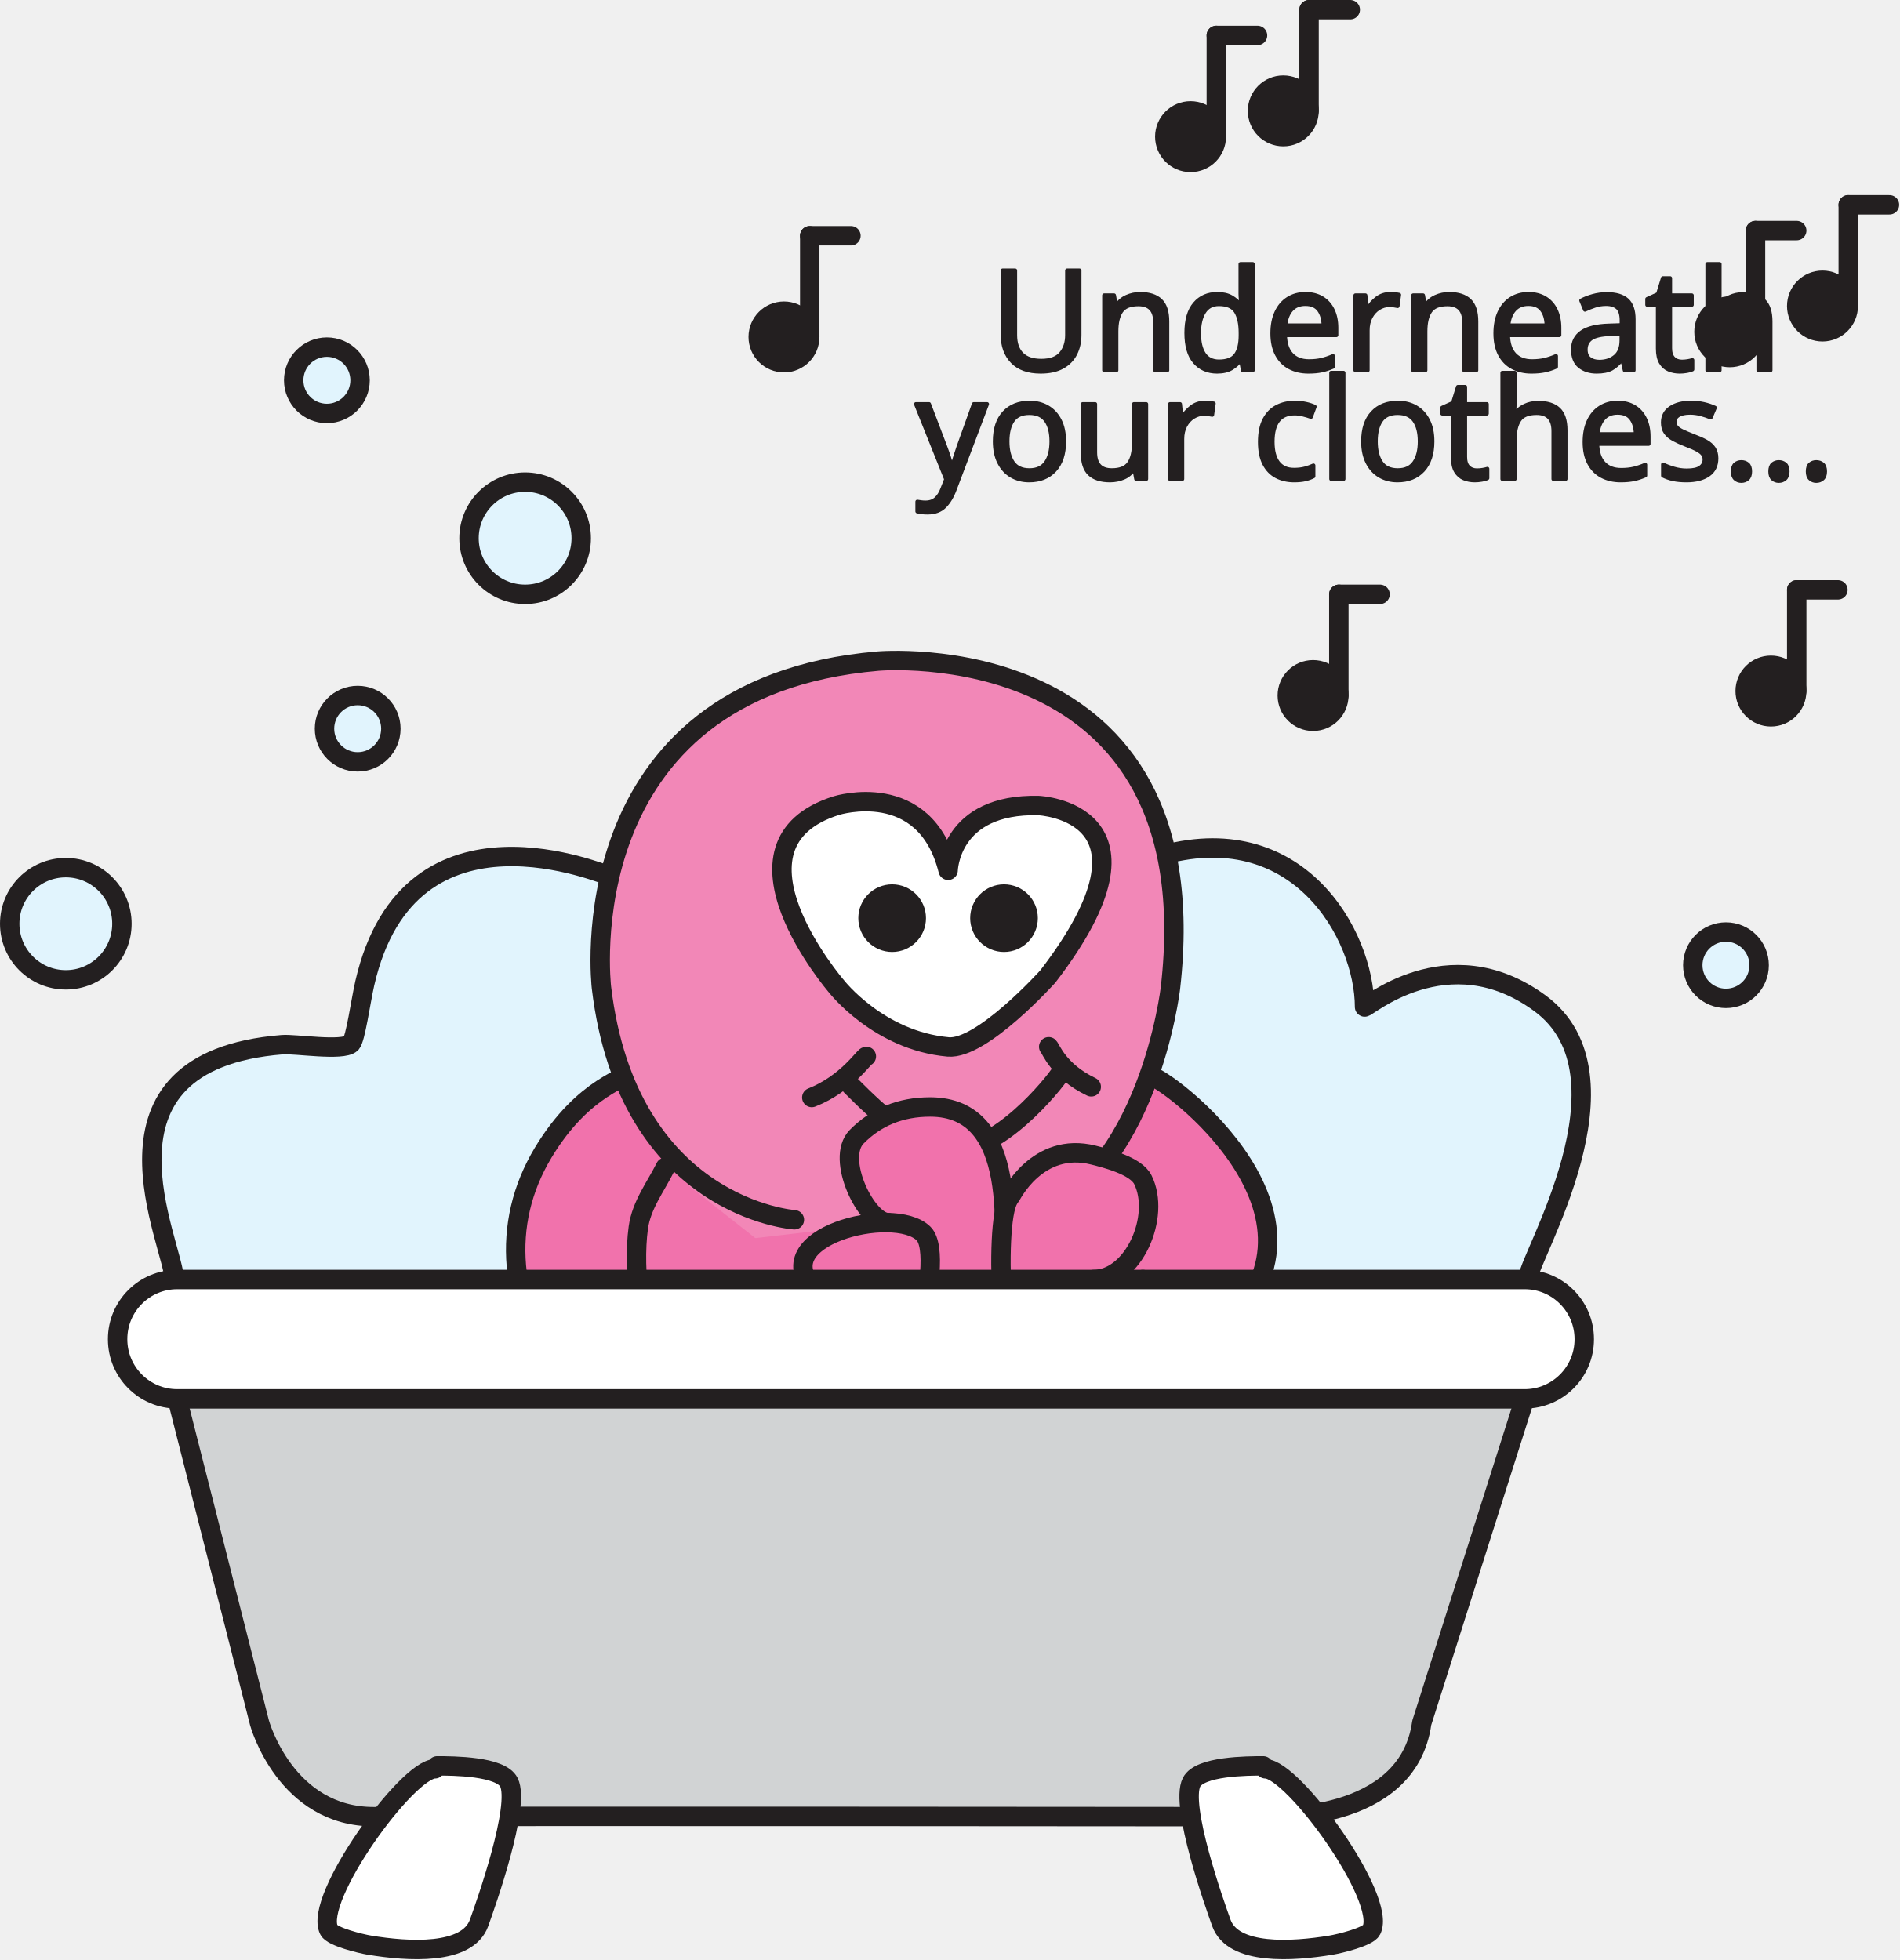
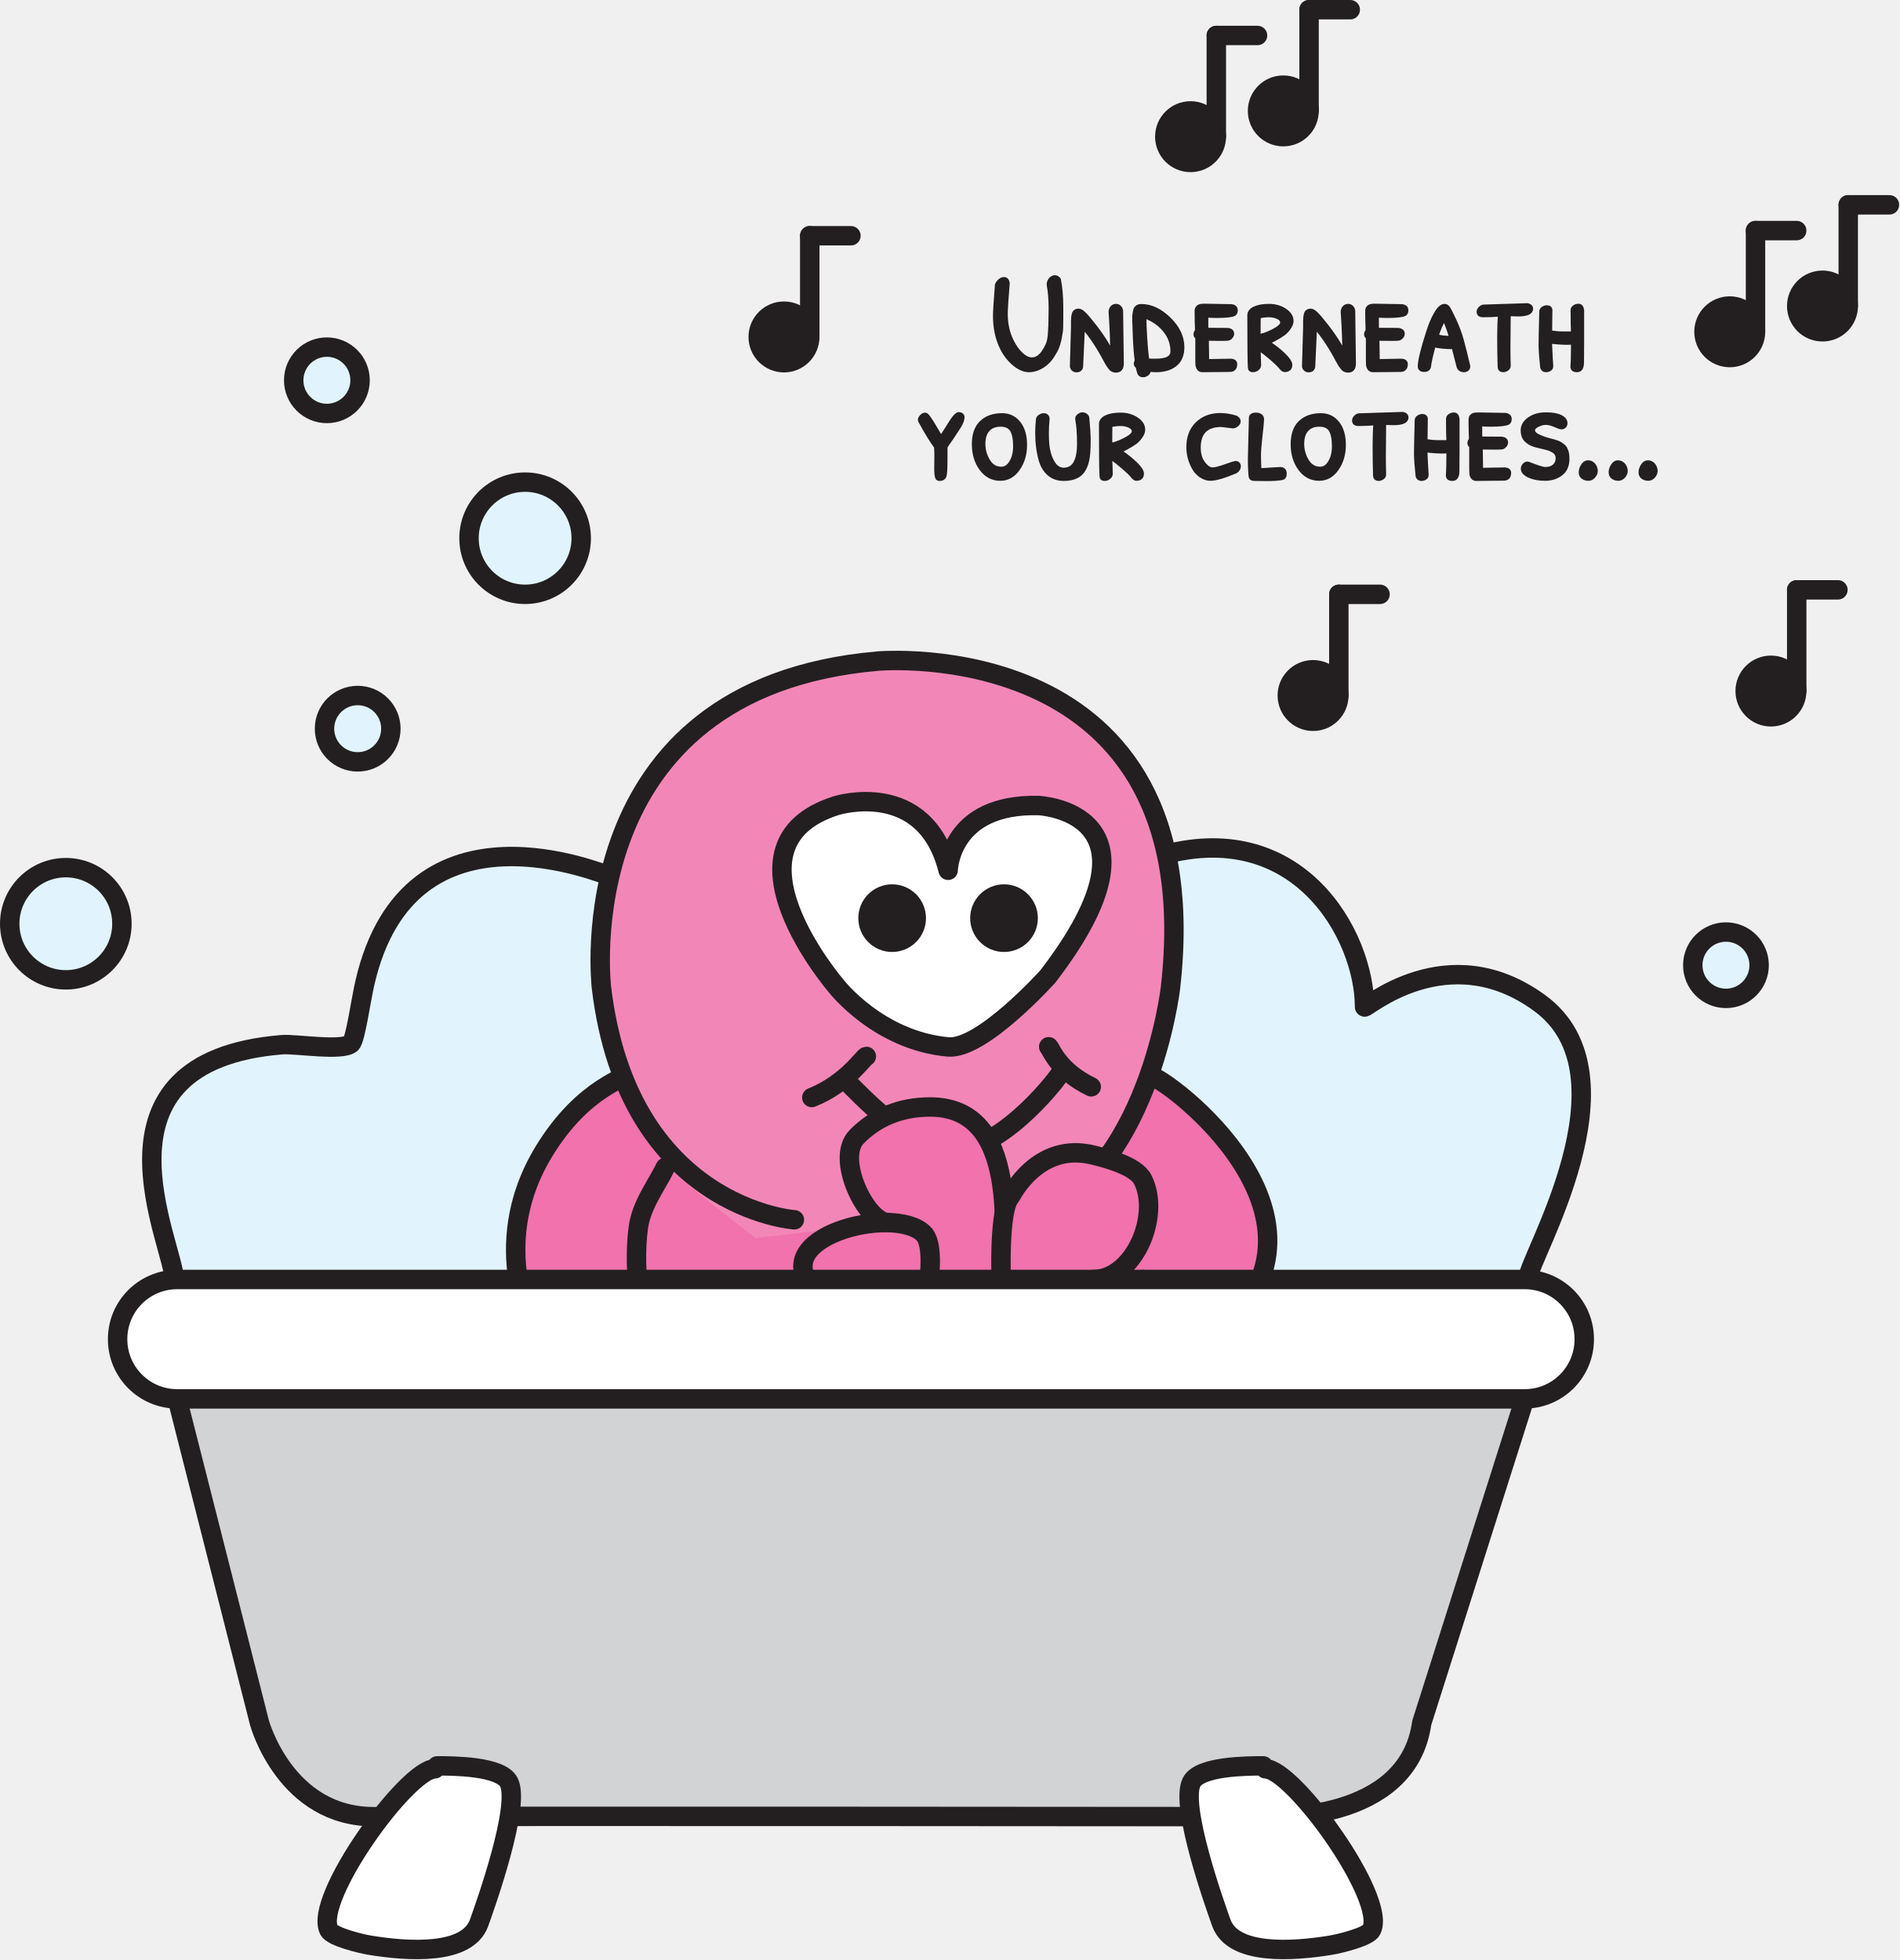
<svg xmlns="http://www.w3.org/2000/svg" width="100%" height="100%" viewBox="0 0 2038 2103" version="1.1" xml:space="preserve" style="fill-rule:evenodd;clip-rule:evenodd;stroke-linecap:round;stroke-linejoin:round;stroke-miterlimit:1.5;">
  <g transform="matrix(1,0,0,1,-835.332,-155.608)">
    <g transform="matrix(1,0,0,1,-5.75686,244.403)">
      <path d="M1028.25,1285.47C1028.25,1246.81 925.039,1049.55 1143.98,1032.1C1157.62,1031.01 1208.47,1039.26 1217.69,1030.88C1222.42,1026.58 1228.09,985.058 1232.44,966.084C1280.47,756.33 1494.06,852.637 1493.2,850.234L1648.89,1285.47" style="fill:rgb(225,244,253);stroke:rgb(35,31,32);stroke-width:20.83px;" />
    </g>
    <path d="M1573.37,1316.08L1479.2,1408.04L1598.95,1512.01L1884.91,1512.01L1833.28,1408.04L1573.37,1316.08Z" style="fill:rgb(242,135,183);" />
    <g transform="matrix(1,0,0,1,-5.75686,244.403)">
      <path d="M2002.95,1284.04L2082.45,830.308C2233.54,785.326 2304.92,914.773 2304.92,991.604C2304.92,995.111 2393.55,914.804 2492.89,987.538C2599.74,1065.77 2480.56,1261.88 2480.56,1281.87" style="fill:rgb(225,244,253);stroke:rgb(35,31,32);stroke-width:20.83px;" />
    </g>
    <g transform="matrix(1,0,0,1,182.836,224.231)">
      <path d="M1952.38,1368.26C2113.33,1243.33 1901.35,1085.24 1885.18,1085.24L1836.4,1178.39L1824.73,1297.18" style="fill:rgb(241,114,172);stroke:rgb(35,31,32);stroke-width:20.83px;" />
    </g>
    <g transform="matrix(1,0,0,1,182.836,224.231)">
      <path d="M1364.59,1449.74C1340.27,1449.74 1286.03,1455.15 1256.02,1414.08C1197.67,1334.21 1189.11,1244.64 1235.27,1168C1279.17,1095.12 1327.56,1088.61 1327.56,1081.08L1393.35,1183.81" style="fill:rgb(241,114,172);stroke:rgb(35,31,32);stroke-width:20.83px;" />
    </g>
    <g transform="matrix(1,0,0,1,182.836,224.231)">
      <path d="M1504.67,1240.16C1504.67,1240.16 1326.05,1228.1 1297.7,990.992C1297.7,990.992 1259.27,669.47 1594.35,640.705C1594.35,640.705 1951.78,608.807 1908.15,990.992C1908.15,990.992 1884.81,1195.5 1753.94,1240.16" style="fill:rgb(242,135,183);stroke:rgb(35,31,32);stroke-width:20.83px;" />
    </g>
    <g transform="matrix(1,0,0,1,182.836,224.231)">
      <path d="M1565.34,1096.28C1594.67,1125.61 1636.96,1167.25 1682.45,1164.23C1731.55,1160.97 1791.31,1084.15 1791.31,1080.46" style="fill:none;stroke:rgb(35,31,32);stroke-width:20.83px;" />
    </g>
    <g transform="matrix(1,0,0,1,182.836,212.231)">
      <path d="M1523.35,1120.96C1560.7,1106.22 1579.44,1076.84 1581.87,1076.84" style="fill:none;stroke:rgb(35,31,32);stroke-width:20.83px;" />
    </g>
    <g transform="matrix(1,0,0,1,188.255,213.566)">
      <path d="M1772.08,1065.16C1774.53,1067.46 1782.44,1091.3 1817.71,1108.17" style="fill:none;stroke:rgb(35,31,32);stroke-width:20.83px;" />
    </g>
    <g transform="matrix(1,0,0,1,182.836,224.231)">
      <path d="M1605.09,1243.19C1582.16,1243.19 1548.19,1174.72 1571.5,1151.05C1592.11,1130.13 1618.3,1119.13 1650.3,1119.13C1746.42,1119.13 1730.5,1254.97 1727.16,1319.48C1721.12,1436.17 1625.78,1433.68 1605.09,1440.74C1544.93,1461.26 1444.14,1381.17 1430.1,1325.4C1423.89,1300.71 1422.97,1291.47 1422.97,1264.46" style="fill:rgb(241,114,172);stroke:rgb(35,31,32);stroke-width:20.83px;" />
    </g>
    <g transform="matrix(1,0,0,1,185.257,182.849)">
      <path d="M1561.5,1380.89C1539.94,1380.89 1535.57,1368.48 1524.82,1357.73C1467.78,1300.68 1609.1,1264.6 1640.9,1296.41C1666.75,1322.25 1616.06,1498.7 1587.94,1512.55C1555.83,1528.36 1526.68,1544.96 1489.44,1551.96C1366.46,1575.1 1322.61,1380.21 1334.81,1290.08C1338.12,1265.66 1353.5,1246.11 1363.89,1225.19" style="fill:rgb(241,114,172);stroke:rgb(35,31,32);stroke-width:20.83px;" />
    </g>
    <g transform="matrix(1,0,0,1,182.836,224.231)">
      <path d="M1825.53,1304.21C1868.65,1304.21 1898.07,1236.32 1878.47,1197.12C1871.02,1182.22 1839.46,1174.28 1825.53,1170.77C1765.03,1155.52 1736.45,1215.6 1736.28,1215.76C1717.23,1233.94 1727.56,1416.3 1748.76,1437.02C1769.33,1457.13 1815.48,1468.3 1842.61,1473.43C1873.2,1479.22 1898.67,1464.63 1919.56,1448.82C2008.71,1381.35 1923.76,1372.96 1878.47,1304.21" style="fill:rgb(241,114,172);stroke:rgb(35,31,32);stroke-width:20.83px;" />
    </g>
    <g transform="matrix(1,0,0,1,553.467,230.607)">
      <path d="M471.971,1425.94L560.25,1773.56C560.25,1773.56 588.099,1874.98 683.696,1874.2C779.292,1873.41 1643.53,1874.2 1643.53,1874.2C1643.53,1874.2 1791.96,1882.18 1807.05,1773.56L1917.46,1425.94" style="fill:rgb(209,211,212);stroke:rgb(35,31,32);stroke-width:20.83px;" />
    </g>
    <g transform="matrix(1,0,0,1,583.653,294.657)">
      <path d="M1951.2,1297.72C1951.2,1262.43 1922.55,1233.79 1887.27,1233.79L441.785,1233.79C406.501,1233.79 377.855,1262.43 377.855,1297.72L377.855,1297.96C377.855,1333.24 406.501,1361.89 441.785,1361.89L1887.27,1361.89C1922.55,1361.89 1951.2,1333.24 1951.2,1297.96L1951.2,1297.72Z" style="fill:white;stroke:rgb(35,31,32);stroke-width:20.83px;" />
    </g>
    <g transform="matrix(1,0,0,1,-204.111,228.409)">
      <g>
-         <text x="2101.49px" y="324.483px" style="font-family:'PatrickHandSC-Regular', 'Patrick Hand SC';font-size:150px;fill:rgb(35,31,32);stroke:rgb(35,31,32);stroke-width:4.17px;stroke-linecap:butt;stroke-miterlimit:1.414;">Underneath</text>
-         <text x="2021.84px" y="441.15px" style="font-family:'PatrickHandSC-Regular', 'Patrick Hand SC';font-size:150px;fill:rgb(35,31,32);stroke:rgb(35,31,32);stroke-width:4.17px;stroke-linecap:butt;stroke-miterlimit:1.414;">your clothes...</text>
+         <path d="M2166.44,226.983C2167.84,225.383 2169.39,224.583 2171.09,224.583C2172.79,224.583 2174.24,225.433 2175.44,227.133C2177.14,235.833 2177.99,245.583 2177.99,256.383L2177.99,267.783C2177.99,276.383 2177.84,281.458 2177.54,283.008C2177.24,284.558 2176.94,286.283 2176.64,288.183C2176.34,290.083 2176.06,291.533 2175.81,292.533C2175.56,293.533 2175.19,294.883 2174.69,296.583C2173.59,300.283 2172.04,303.583 2170.04,306.483C2167.04,312.083 2163.09,316.483 2158.19,319.683C2153.29,322.883 2148.31,324.483 2143.26,324.483C2138.21,324.483 2133.01,322.283 2127.66,317.883C2122.31,313.483 2117.94,307.983 2114.54,301.383C2109.34,291.183 2106.74,279.433 2106.74,266.133C2106.74,261.433 2107.44,250.283 2108.84,232.683C2109.54,231.083 2110.61,229.658 2112.06,228.408C2113.51,227.158 2114.99,226.533 2116.49,226.533C2118.69,226.533 2120.04,228.033 2120.54,231.033C2119.14,248.333 2118.44,259.283 2118.44,263.883C2118.44,274.883 2120.59,284.633 2124.89,293.133C2127.59,298.733 2130.91,303.408 2134.86,307.158C2138.81,310.908 2142.69,312.783 2146.49,312.783C2152.79,312.783 2158.19,307.883 2162.69,298.083C2164.59,294.683 2165.64,289.233 2165.84,281.733C2165.84,279.733 2165.94,278.333 2166.14,277.533L2166.44,257.733C2166.44,248.533 2165.74,240.133 2164.34,232.533C2164.34,230.433 2165.04,228.583 2166.44,226.983Z" style="fill:rgb(35,31,32);fill-rule:nonzero;stroke:rgb(35,31,32);stroke-width:4.17px;stroke-linecap:butt;stroke-miterlimit:1.414;" />
+         <path d="M2201.24,277.683L2199.59,314.133C2199.49,317.333 2199.39,319.483 2199.29,320.583C2198.89,323.283 2197.14,324.633 2194.04,324.633C2192.84,324.633 2191.76,324.208 2190.81,323.358C2189.86,322.508 2189.34,321.433 2189.24,320.133C2190.04,294.133 2190.44,280.108 2190.44,278.058C2190.44,276.008 2190.44,273.733 2190.44,271.233C2190.44,268.733 2190.69,266.483 2191.19,264.483C2191.89,261.783 2193.69,260.433 2196.59,260.433C2197.99,260.433 2199.74,261.383 2201.84,263.283C2203.94,265.183 2206.99,268.683 2210.99,273.783C2220.49,285.483 2227.69,296.533 2232.59,306.933C2232.39,292.733 2232.04,281.908 2231.54,274.458C2231.04,267.008 2230.79,262.933 2230.79,262.233C2230.79,261.533 2230.79,261.133 2230.79,261.033C2231.49,257.233 2233.54,255.333 2236.94,255.333C2238.24,255.333 2239.44,255.908 2240.54,257.058C2241.64,258.208 2242.19,259.633 2242.19,261.333L2242.94,317.133C2242.94,322.333 2240.84,324.933 2236.64,324.933C2234.14,324.933 2232.19,324.058 2230.79,322.308C2229.39,320.558 2228.39,319.183 2227.79,318.183C2227.19,317.183 2226.29,315.583 2225.09,313.383C2217.39,298.883 2209.44,286.983 2201.24,277.683Z" style="fill:rgb(35,31,32);fill-rule:nonzero;stroke:rgb(35,31,32);stroke-width:4.17px;stroke-linecap:butt;stroke-miterlimit:1.414;" />
+         <path d="M2259.74,320.583C2258.44,319.583 2257.79,318.558 2257.79,317.508C2257.79,316.458 2258.14,315.483 2258.84,314.583C2257.84,306.883 2257.14,297.983 2256.74,287.883C2256.34,277.783 2256.14,272.058 2256.14,270.708C2256.14,269.358 2256.16,267.908 2256.21,266.358C2256.26,264.808 2256.49,263.083 2256.89,261.183C2257.59,257.383 2259.89,255.483 2263.79,255.483C2274.09,255.483 2284.01,260.133 2293.56,269.433C2303.11,278.733 2307.89,288.833 2307.89,299.733C2307.89,307.933 2305.34,314.108 2300.24,318.258C2295.14,322.408 2288.19,324.483 2279.39,324.483C2277.69,324.483 2275.29,324.283 2272.19,323.883C2272.19,325.483 2271.54,326.883 2270.24,328.083C2268.94,329.283 2267.44,329.883 2265.74,329.883C2263.14,329.883 2261.59,328.583 2261.09,325.983L2259.74,320.583ZM2267.39,266.583C2267.29,267.683 2267.24,269.583 2267.24,272.283C2267.24,274.983 2267.51,280.958 2268.06,290.208C2268.61,299.458 2269.34,307.333 2270.24,313.833C2271.04,314.033 2274.14,314.133 2279.54,314.133C2291.24,314.133 2297.09,310.833 2297.09,304.233C2297.09,295.833 2294.41,288.333 2289.06,281.733C2283.71,275.133 2276.49,270.083 2267.39,266.583Z" style="fill:rgb(35,31,32);fill-rule:nonzero;stroke:rgb(35,31,32);stroke-width:4.17px;stroke-linecap:butt;stroke-miterlimit:1.414;" />
+         <path d="M2334.14,290.733L2334.44,310.383C2334.44,312.983 2334.39,314.383 2334.29,314.583L2360.24,314.133C2363.14,314.433 2364.59,315.683 2364.59,317.883C2364.59,322.083 2362.64,324.183 2358.74,324.183L2329.34,324.483C2327.54,324.483 2326.21,323.858 2325.36,322.608C2324.51,321.358 2324.04,320.033 2323.94,318.633C2323.84,317.233 2323.79,315.683 2323.79,313.983L2323.79,289.083C2322.49,288.383 2321.84,287.333 2321.84,285.933C2321.84,284.533 2322.39,283.283 2323.49,282.183C2323.19,274.383 2323.04,267.283 2323.04,260.883C2323.04,257.183 2325.29,255.283 2329.79,255.183C2330.99,255.183 2332.39,255.183 2333.99,255.183L2360.24,255.633L2360.39,255.633C2363.59,256.033 2365.19,257.533 2365.19,260.133C2365.19,262.133 2364.59,263.483 2363.39,264.183C2360.79,265.583 2354.54,266.283 2344.64,266.283C2340.94,266.283 2337.24,266.133 2333.54,265.833C2333.54,274.833 2333.59,279.883 2333.69,280.983C2337.59,281.083 2345.24,281.133 2356.64,281.133C2359.74,281.533 2361.29,282.933 2361.29,285.333C2361.29,286.533 2360.79,287.683 2359.79,288.783C2358.79,289.883 2357.71,290.508 2356.56,290.658C2355.41,290.808 2352.96,290.883 2349.21,290.883C2345.46,290.883 2340.44,290.833 2334.14,290.733Z" style="fill:rgb(35,31,32);fill-rule:nonzero;stroke:rgb(35,31,32);stroke-width:4.17px;stroke-linecap:butt;stroke-miterlimit:1.414;" />
+         <path d="M2390.24,318.933C2390.24,320.433 2389.54,321.733 2388.14,322.833C2386.74,323.933 2385.19,324.483 2383.49,324.483C2381.29,324.483 2380.19,323.483 2380.19,321.483C2379.79,316.783 2379.59,298.133 2379.59,265.533C2379.59,262.333 2381.51,259.833 2385.36,258.033C2389.21,256.233 2394.36,255.333 2400.81,255.333C2407.26,255.333 2412.91,256.933 2417.76,260.133C2422.61,263.333 2425.04,267.183 2425.04,271.683C2425.04,273.883 2424.09,276.333 2422.19,279.033C2420.29,281.733 2418.26,283.858 2416.11,285.408C2413.96,286.958 2410.89,288.833 2406.89,291.033C2402.89,293.233 2400.44,294.433 2399.54,294.633C2405.84,298.633 2411.44,302.983 2416.34,307.683C2421.24,312.383 2423.69,316.083 2423.69,318.783C2423.69,321.483 2422.49,323.233 2420.09,324.033C2419.39,324.233 2418.49,324.333 2417.39,324.333C2416.29,324.333 2414.89,323.258 2413.19,321.108C2411.49,318.958 2408.29,315.858 2403.59,311.808C2398.89,307.758 2394.24,304.133 2389.64,300.933C2389.84,308.933 2390.04,314.883 2390.24,318.783L2390.24,318.933ZM2389.64,287.583C2392.94,287.583 2397.89,285.958 2404.49,282.708C2411.09,279.458 2414.54,276.433 2414.84,273.633C2414.84,270.933 2413.34,268.908 2410.34,267.558C2407.34,266.208 2404.19,265.533 2400.89,265.533C2397.09,265.533 2393.39,265.983 2389.79,266.883C2389.69,271.683 2389.64,278.583 2389.64,287.583Z" style="fill:rgb(35,31,32);fill-rule:nonzero;stroke:rgb(35,31,32);stroke-width:4.17px;stroke-linecap:butt;stroke-miterlimit:1.414;" />
+         <path d="M2450.24,277.683L2448.59,314.133C2448.49,317.333 2448.39,319.483 2448.29,320.583C2447.89,323.283 2446.14,324.633 2443.04,324.633C2441.84,324.633 2440.76,324.208 2439.81,323.358C2438.86,322.508 2438.34,321.433 2438.24,320.133C2439.04,294.133 2439.44,280.108 2439.44,278.058C2439.44,276.008 2439.44,273.733 2439.44,271.233C2439.44,268.733 2439.69,266.483 2440.19,264.483C2440.89,261.783 2442.69,260.433 2445.59,260.433C2446.99,260.433 2448.74,261.383 2450.84,263.283C2452.94,265.183 2455.99,268.683 2459.99,273.783C2469.49,285.483 2476.69,296.533 2481.59,306.933C2481.39,292.733 2481.04,281.908 2480.54,274.458C2480.04,267.008 2479.79,262.933 2479.79,262.233C2479.79,261.533 2479.79,261.133 2479.79,261.033C2480.49,257.233 2482.54,255.333 2485.94,255.333C2487.24,255.333 2488.44,255.908 2489.54,257.058C2490.64,258.208 2491.19,259.633 2491.19,261.333L2491.94,317.133C2491.94,322.333 2489.84,324.933 2485.64,324.933C2483.14,324.933 2481.19,324.058 2479.79,322.308C2478.39,320.558 2477.39,319.183 2476.79,318.183C2476.19,317.183 2475.29,315.583 2474.09,313.383C2466.39,298.883 2458.44,286.983 2450.24,277.683Z" style="fill:rgb(35,31,32);fill-rule:nonzero;stroke:rgb(35,31,32);stroke-width:4.17px;stroke-linecap:butt;stroke-miterlimit:1.414;" />
+         <path d="M2517.14,290.733L2517.44,310.383C2517.44,312.983 2517.39,314.383 2517.29,314.583L2543.24,314.133C2546.14,314.433 2547.59,315.683 2547.59,317.883C2547.59,322.083 2545.64,324.183 2541.74,324.183L2512.34,324.483C2510.54,324.483 2509.21,323.858 2508.36,322.608C2507.51,321.358 2507.04,320.033 2506.94,318.633C2506.84,317.233 2506.79,315.683 2506.79,313.983L2506.79,289.083C2505.49,288.383 2504.84,287.333 2504.84,285.933C2504.84,284.533 2505.39,283.283 2506.49,282.183C2506.19,274.383 2506.04,267.283 2506.04,260.883C2506.04,257.183 2508.29,255.283 2512.79,255.183C2513.99,255.183 2515.39,255.183 2516.99,255.183L2543.24,255.633L2543.39,255.633C2546.59,256.033 2548.19,257.533 2548.19,260.133C2548.19,262.133 2547.59,263.483 2546.39,264.183C2543.79,265.583 2537.54,266.283 2527.64,266.283C2523.94,266.283 2520.24,266.133 2516.54,265.833C2516.54,274.833 2516.59,279.883 2516.69,280.983C2520.59,281.083 2528.24,281.133 2539.64,281.133C2542.74,281.533 2544.29,282.933 2544.29,285.333C2544.29,286.533 2543.79,287.683 2542.79,288.783C2541.79,289.883 2540.71,290.508 2539.56,290.658C2538.41,290.808 2535.96,290.883 2532.21,290.883C2528.46,290.883 2523.44,290.833 2517.14,290.733Z" style="fill:rgb(35,31,32);fill-rule:nonzero;stroke:rgb(35,31,32);stroke-width:4.17px;stroke-linecap:butt;stroke-miterlimit:1.414;" />
+         <path d="M2572.49,320.433C2572.09,322.933 2570.31,324.183 2567.16,324.183C2564.01,324.183 2562.44,322.883 2562.44,320.283C2562.44,314.383 2565.34,302.383 2571.14,284.283C2573.74,275.983 2576.64,269.083 2579.84,263.583C2583.04,258.083 2586.14,255.333 2589.14,255.333C2590.74,255.333 2592.14,256.283 2593.34,258.183C2594.54,260.083 2596.71,264.408 2599.86,271.158C2603.01,277.908 2605.64,285.058 2607.74,292.608C2609.84,300.158 2612.14,309.383 2614.64,320.283C2614.64,321.583 2614.19,322.608 2613.29,323.358C2612.39,324.108 2611.29,324.483 2609.99,324.483C2606.79,324.483 2604.79,323.083 2603.99,320.283L2598.74,299.733C2589.94,299.733 2582.89,299.033 2577.59,297.633C2574.59,308.633 2572.89,316.233 2572.49,320.433ZM2588.69,269.133C2585.39,274.733 2582.69,280.983 2580.59,287.883C2584.99,289.083 2590.19,289.683 2596.19,289.683C2594.29,282.783 2591.79,275.933 2588.69,269.133Z" style="fill:rgb(35,31,32);fill-rule:nonzero;stroke:rgb(35,31,32);stroke-width:4.17px;stroke-linecap:butt;stroke-miterlimit:1.414;" />
+         <path d="M2657.99,264.333L2657.69,299.883C2657.69,307.283 2657.79,313.783 2657.99,319.383C2658.09,320.883 2657.46,322.108 2656.11,323.058C2654.76,324.008 2653.39,324.483 2651.99,324.483C2649.39,324.483 2648.09,323.083 2648.09,320.283C2647.79,309.383 2647.64,299.008 2647.64,289.158C2647.64,279.308 2647.94,271.183 2648.54,264.783C2642.54,265.283 2636.44,265.533 2630.24,265.533C2627.14,265.533 2625.59,264.233 2625.59,261.633C2625.59,260.433 2626.16,259.233 2627.31,258.033C2628.46,256.833 2629.74,256.183 2631.14,256.083L2677.94,254.583C2680.64,255.183 2681.99,256.483 2681.99,258.483C2681.99,262.583 2677.29,264.633 2667.89,264.633L2657.99,264.333Z" style="fill:rgb(35,31,32);fill-rule:nonzero;stroke:rgb(35,31,32);stroke-width:4.17px;stroke-linecap:butt;stroke-miterlimit:1.414;" />
+         <path d="M2736.74,293.883L2736.59,316.083C2736.59,321.683 2734.79,324.483 2731.19,324.483C2729.49,324.483 2728.21,324.133 2727.36,323.433C2726.51,322.733 2726.14,321.633 2726.24,320.133C2726.64,314.833 2726.84,306.383 2726.84,294.783C2725.14,294.983 2722.51,295.083 2718.96,295.083C2715.41,295.083 2709.89,294.683 2702.39,293.883L2702.39,297.033C2702.39,299.133 2702.79,306.733 2703.59,319.833C2703.69,321.433 2703.11,322.608 2701.86,323.358C2700.61,324.108 2699.34,324.483 2698.04,324.483C2696.74,324.483 2695.71,324.108 2694.96,323.358C2694.21,322.608 2693.79,321.733 2693.69,320.733C2692.59,310.333 2692.04,302.458 2692.04,297.108C2692.04,291.758 2692.09,288.133 2692.19,286.233L2692.79,261.183C2692.89,259.983 2693.56,258.958 2694.81,258.108C2696.06,257.258 2697.39,256.833 2698.79,256.833C2701.39,256.833 2702.69,257.933 2702.69,260.133L2702.39,283.683C2707.39,284.483 2711.74,284.883 2715.44,284.883L2726.84,284.883C2726.54,279.383 2726.39,271.083 2726.39,259.983C2726.39,258.583 2727.06,257.433 2728.41,256.533C2729.76,255.633 2731.21,255.183 2732.76,255.183C2734.31,255.183 2735.39,255.883 2735.99,257.283C2736.59,258.683 2736.84,260.033 2736.74,261.333L2736.74,293.883Z" style="fill:rgb(35,31,32);fill-rule:nonzero;stroke:rgb(35,31,32);stroke-width:4.17px;stroke-linecap:butt;stroke-miterlimit:1.414;" />
+         <path d="M2068.19,371.4C2070.79,371.7 2072.09,372.9 2072.09,375C2072.09,377.6 2070.74,381.05 2068.04,385.35C2067.14,386.75 2065.84,388.725 2064.14,391.275C2062.44,393.825 2061.26,395.625 2060.61,396.675C2059.96,397.725 2058.91,399.25 2057.46,401.25C2056.01,403.25 2054.79,405.1 2053.79,406.8L2053.79,419.85C2053.79,428.85 2053.49,434.65 2052.89,437.25C2052.29,439.85 2050.44,441.15 2047.34,441.15C2046.44,441.15 2045.79,440.95 2045.39,440.55C2044.29,439.45 2043.74,436.15 2043.74,430.65L2043.89,414.45C2043.89,411.85 2043.74,409.2 2043.44,406.5C2039.34,401.2 2033.74,392.1 2026.64,379.2C2026.34,378.7 2026.19,378.1 2026.19,377.4C2026.19,376.7 2026.49,375.95 2027.09,375.15C2028.49,373.05 2030.19,372 2032.19,372C2033.69,372 2037.34,377.05 2043.14,387.15C2045.74,391.65 2047.69,394.85 2048.99,396.75C2050.69,394.25 2052.59,391.325 2054.69,387.975C2056.79,384.625 2058.34,382.15 2059.34,380.55C2062.34,375.85 2064.64,373.05 2066.24,372.15C2066.94,371.65 2067.59,371.4 2068.19,371.4Z" style="fill:rgb(35,31,32);fill-rule:nonzero;stroke:rgb(35,31,32);stroke-width:4.17px;stroke-linecap:butt;stroke-miterlimit:1.414;" />
+         <path d="M2114.39,372.6C2121.79,372.6 2127.76,375.45 2132.31,381.15C2136.86,386.85 2139.14,394.65 2139.14,404.55C2139.14,414.45 2136.64,423 2131.64,430.2C2126.64,437.4 2120.29,441 2112.59,441C2104.19,441 2097.34,437.4 2092.04,430.2C2086.74,423 2084.09,414.2 2084.09,403.8C2084.09,393.4 2086.84,385.6 2092.34,380.4C2097.84,375.2 2105.19,372.6 2114.39,372.6ZM2128.34,406.2C2128.34,398.2 2127.19,392.325 2124.89,388.575C2122.59,384.825 2118.54,382.95 2112.74,382.95C2106.94,382.95 2102.44,384.725 2099.24,388.275C2096.04,391.825 2094.44,396.875 2094.44,403.425C2094.44,409.975 2096.14,416.05 2099.54,421.65C2102.94,427.25 2107.64,430.05 2113.64,430.05C2117.04,430.05 2119.94,428.6 2122.34,425.7C2126.34,420.7 2128.34,414.2 2128.34,406.2Z" style="fill:rgb(35,31,32);fill-rule:nonzero;stroke:rgb(35,31,32);stroke-width:4.17px;stroke-linecap:butt;stroke-miterlimit:1.414;" />
+         <path d="M2195.09,378C2194.99,377.6 2194.94,376.95 2194.94,376.05C2194.94,375.15 2195.56,374.2 2196.81,373.2C2198.06,372.2 2199.34,371.7 2200.64,371.7C2201.94,371.7 2203.11,372.1 2204.16,372.9C2205.21,373.7 2205.79,374.6 2205.89,375.6C2206.89,385.7 2207.39,393.65 2207.39,399.45C2207.39,405.25 2207.24,409.75 2206.94,412.95C2206.24,422.65 2203.81,429.775 2199.66,434.325C2195.51,438.875 2189.14,441.15 2180.54,441.15C2174.24,441.15 2168.99,439.325 2164.79,435.675C2160.59,432.025 2157.64,427.25 2155.94,421.35C2153.34,412.45 2152.04,402.55 2152.04,391.65C2152.04,386.95 2152.29,382.2 2152.79,377.4C2152.89,376 2153.66,374.85 2155.11,373.95C2156.56,373.05 2157.91,372.6 2159.16,372.6C2160.41,372.6 2161.44,373 2162.24,373.8C2163.04,374.6 2163.39,375.65 2163.29,376.95C2162.79,382.15 2162.54,386.825 2162.54,390.975C2162.54,395.125 2162.64,398.85 2162.84,402.15C2163.44,410.15 2165.29,416.975 2168.39,422.625C2171.49,428.275 2175.54,431.1 2180.54,431.1C2191.44,431.1 2196.89,421.8 2196.89,403.2C2196.89,392.1 2196.29,383.7 2195.09,378Z" style="fill:rgb(35,31,32);fill-rule:nonzero;stroke:rgb(35,31,32);stroke-width:4.17px;stroke-linecap:butt;stroke-miterlimit:1.414;" />
+         <path d="M2231.09,435.6C2231.09,437.1 2230.39,438.4 2228.99,439.5C2227.59,440.6 2226.04,441.15 2224.34,441.15C2222.14,441.15 2221.04,440.15 2221.04,438.15C2220.64,433.45 2220.44,414.8 2220.44,382.2C2220.44,379 2222.36,376.5 2226.21,374.7C2230.06,372.9 2235.21,372 2241.66,372C2248.11,372 2253.76,373.6 2258.61,376.8C2263.46,380 2265.89,383.85 2265.89,388.35C2265.89,390.55 2264.94,393 2263.04,395.7C2261.14,398.4 2259.11,400.525 2256.96,402.075C2254.81,403.625 2251.74,405.5 2247.74,407.7C2243.74,409.9 2241.29,411.1 2240.39,411.3C2246.69,415.3 2252.29,419.65 2257.19,424.35C2262.09,429.05 2264.54,432.75 2264.54,435.45C2264.54,438.15 2263.34,439.9 2260.94,440.7C2260.24,440.9 2259.34,441 2258.24,441C2257.14,441 2255.74,439.925 2254.04,437.775C2252.34,435.625 2249.14,432.525 2244.44,428.475C2239.74,424.425 2235.09,420.8 2230.49,417.6C2230.69,425.6 2230.89,431.55 2231.09,435.45L2231.09,435.6ZM2230.49,404.25C2233.79,404.25 2238.74,402.625 2245.34,399.375C2251.94,396.125 2255.39,393.1 2255.69,390.3C2255.69,387.6 2254.19,385.575 2251.19,384.225C2248.19,382.875 2245.04,382.2 2241.74,382.2C2237.94,382.2 2234.24,382.65 2230.64,383.55C2230.54,388.35 2230.49,395.25 2230.49,404.25Z" style="fill:rgb(35,31,32);fill-rule:nonzero;stroke:rgb(35,31,32);stroke-width:4.17px;stroke-linecap:butt;stroke-miterlimit:1.414;" />
+         <path d="M2361.89,384.75L2349.74,383.25C2333.54,383.25 2325.44,391.35 2325.44,407.55C2325.44,415.75 2327.89,422.25 2332.79,427.05C2335.19,429.55 2337.69,430.8 2340.29,430.8C2342.89,430.8 2347.44,429.65 2353.94,427.35C2360.44,425.05 2363.94,423.9 2364.44,423.9C2367.14,423.9 2368.49,425.15 2368.49,427.65C2368.49,429.75 2367.34,431.55 2365.04,433.05C2352.54,438.35 2343.49,441 2337.89,441C2334.49,441 2331.14,439.9 2327.84,437.7C2324.54,435.5 2321.94,432.65 2320.04,429.15C2316.14,422.25 2314.19,414.85 2314.19,406.95C2314.19,396.35 2317.39,387.95 2323.79,381.75C2330.19,375.55 2338.39,372.45 2348.39,372.45C2354.19,372.45 2359.94,373.4 2365.64,375.3L2365.64,375.45C2367.44,376.55 2368.34,377.8 2368.34,379.2C2368.34,380.6 2367.61,381.875 2366.16,383.025C2364.71,384.175 2363.29,384.75 2361.89,384.75Z" style="fill:rgb(35,31,32);fill-rule:nonzero;stroke:rgb(35,31,32);stroke-width:4.17px;stroke-linecap:butt;stroke-miterlimit:1.414;" />
+         <path d="M2399.54,441.3L2385.29,441.15C2382.79,441.15 2381.39,440.4 2381.09,438.9C2380.49,434.7 2380.19,428.15 2380.19,419.25L2381.24,375.75C2381.24,373.25 2383.14,372 2386.94,372C2388.84,372 2390.39,372.45 2391.59,373.35C2392.79,374.25 2393.39,375.5 2393.39,377.1C2393.19,381.3 2392.64,387.1 2391.74,394.5C2390.64,404.2 2390.09,411.275 2390.09,415.725C2390.09,420.175 2390.24,425.5 2390.54,431.7L2412.74,430.35C2416.04,430.35 2417.69,432.05 2417.69,435.45C2417.69,438.25 2416.64,439.85 2414.54,440.25C2410.04,440.95 2405.04,441.3 2399.54,441.3Z" style="fill:rgb(35,31,32);fill-rule:nonzero;stroke:rgb(35,31,32);stroke-width:4.17px;stroke-linecap:butt;stroke-miterlimit:1.414;" />
+         <path d="M2456.39,372.6C2463.79,372.6 2469.76,375.45 2474.31,381.15C2478.86,386.85 2481.14,394.65 2481.14,404.55C2481.14,414.45 2478.64,423 2473.64,430.2C2468.64,437.4 2462.29,441 2454.59,441C2446.19,441 2439.34,437.4 2434.04,430.2C2428.74,423 2426.09,414.2 2426.09,403.8C2426.09,393.4 2428.84,385.6 2434.34,380.4C2439.84,375.2 2447.19,372.6 2456.39,372.6ZM2470.34,406.2C2470.34,398.2 2469.19,392.325 2466.89,388.575C2464.59,384.825 2460.54,382.95 2454.74,382.95C2448.94,382.95 2444.44,384.725 2441.24,388.275C2438.04,391.825 2436.44,396.875 2436.44,403.425C2436.44,409.975 2438.14,416.05 2441.54,421.65C2444.94,427.25 2449.64,430.05 2455.64,430.05C2459.04,430.05 2461.94,428.6 2464.34,425.7C2468.34,420.7 2470.34,414.2 2470.34,406.2Z" style="fill:rgb(35,31,32);fill-rule:nonzero;stroke:rgb(35,31,32);stroke-width:4.17px;stroke-linecap:butt;stroke-miterlimit:1.414;" />
+         <path d="M2524.34,381L2524.04,416.55C2524.04,423.95 2524.14,430.45 2524.34,436.05C2524.44,437.55 2523.81,438.775 2522.46,439.725C2521.11,440.675 2519.74,441.15 2518.34,441.15C2515.74,441.15 2514.44,439.75 2514.44,436.95C2514.14,426.05 2513.99,415.675 2513.99,405.825C2513.99,395.975 2514.29,387.85 2514.89,381.45C2508.89,381.95 2502.79,382.2 2496.59,382.2C2493.49,382.2 2491.94,380.9 2491.94,378.3C2491.94,377.1 2492.51,375.9 2493.66,374.7C2494.81,373.5 2496.09,372.85 2497.49,372.75L2544.29,371.25C2546.99,371.85 2548.34,373.15 2548.34,375.15C2548.34,379.25 2543.64,381.3 2534.24,381.3L2524.34,381Z" style="fill:rgb(35,31,32);fill-rule:nonzero;stroke:rgb(35,31,32);stroke-width:4.17px;stroke-linecap:butt;stroke-miterlimit:1.414;" />
+         <path d="M2603.09,410.55L2602.94,432.75C2602.94,438.35 2601.14,441.15 2597.54,441.15C2595.84,441.15 2594.56,440.8 2593.71,440.1C2592.86,439.4 2592.49,438.3 2592.59,436.8C2592.99,431.5 2593.19,423.05 2593.19,411.45C2591.49,411.65 2588.86,411.75 2585.31,411.75C2581.76,411.75 2576.24,411.35 2568.74,410.55L2568.74,413.7C2568.74,415.8 2569.14,423.4 2569.94,436.5C2570.04,438.1 2569.46,439.275 2568.21,440.025C2566.96,440.775 2565.69,441.15 2564.39,441.15C2563.09,441.15 2562.06,440.775 2561.31,440.025C2560.56,439.275 2560.14,438.4 2560.04,437.4C2558.94,427 2558.39,419.125 2558.39,413.775C2558.39,408.425 2558.44,404.8 2558.54,402.9L2559.14,377.85C2559.24,376.65 2559.91,375.625 2561.16,374.775C2562.41,373.925 2563.74,373.5 2565.14,373.5C2567.74,373.5 2569.04,374.6 2569.04,376.8L2568.74,400.35C2573.74,401.15 2578.09,401.55 2581.79,401.55L2593.19,401.55C2592.89,396.05 2592.74,387.75 2592.74,376.65C2592.74,375.25 2593.41,374.1 2594.76,373.2C2596.11,372.3 2597.56,371.85 2599.11,371.85C2600.66,371.85 2601.74,372.55 2602.34,373.95C2602.94,375.35 2603.19,376.7 2603.09,378L2603.09,410.55Z" style="fill:rgb(35,31,32);fill-rule:nonzero;stroke:rgb(35,31,32);stroke-width:4.17px;stroke-linecap:butt;stroke-miterlimit:1.414;" />
+         <path d="M2627.99,407.4L2628.29,427.05C2628.29,429.65 2628.24,431.05 2628.14,431.25L2654.09,430.8C2656.99,431.1 2658.44,432.35 2658.44,434.55C2658.44,438.75 2656.49,440.85 2652.59,440.85L2623.19,441.15C2621.39,441.15 2620.06,440.525 2619.21,439.275C2618.36,438.025 2617.89,436.7 2617.79,435.3C2617.69,433.9 2617.64,432.35 2617.64,430.65L2617.64,405.75C2616.34,405.05 2615.69,404 2615.69,402.6C2615.69,401.2 2616.24,399.95 2617.34,398.85C2617.04,391.05 2616.89,383.95 2616.89,377.55C2616.89,373.85 2619.14,371.95 2623.64,371.85C2624.84,371.85 2626.24,371.85 2627.84,371.85L2654.09,372.3L2654.24,372.3C2657.44,372.7 2659.04,374.2 2659.04,376.8C2659.04,378.8 2658.44,380.15 2657.24,380.85C2654.64,382.25 2648.39,382.95 2638.49,382.95C2634.79,382.95 2631.09,382.8 2627.39,382.5C2627.39,391.5 2627.44,396.55 2627.54,397.65C2631.44,397.75 2639.09,397.8 2650.49,397.8C2653.59,398.2 2655.14,399.6 2655.14,402C2655.14,403.2 2654.64,404.35 2653.64,405.45C2652.64,406.55 2651.56,407.175 2650.41,407.325C2649.26,407.475 2646.81,407.55 2643.06,407.55C2639.31,407.55 2634.29,407.5 2627.99,407.4Z" style="fill:rgb(35,31,32);fill-rule:nonzero;stroke:rgb(35,31,32);stroke-width:4.17px;stroke-linecap:butt;stroke-miterlimit:1.414;" />
+         <path d="M2672.84,388.8C2672.84,384.1 2675.24,380.075 2680.04,376.725C2684.84,373.375 2690.71,371.7 2697.66,371.7C2704.61,371.7 2709.89,372.6 2713.49,374.4C2717.09,376.2 2718.89,378.5 2718.89,381.3C2718.89,382.6 2718.46,383.675 2717.61,384.525C2716.76,385.375 2715.74,385.8 2714.54,385.8C2713.34,385.8 2710.96,385 2707.41,383.4C2703.86,381.8 2700.66,381 2697.81,381C2694.96,381 2691.96,381.775 2688.81,383.325C2685.66,384.875 2684.09,386.8 2684.09,389.1C2684.09,391.4 2685.99,393.45 2689.79,395.25C2693.59,397.05 2698.09,398.6 2703.29,399.9C2708.49,401.2 2711.96,402.475 2713.71,403.725C2715.46,404.975 2716.71,405.975 2717.46,406.725C2718.21,407.475 2718.99,408.925 2719.79,411.075C2720.59,413.225 2720.99,416 2720.99,419.4C2720.99,426.7 2718.61,432.125 2713.86,435.675C2709.11,439.225 2703.46,441 2696.91,441C2690.36,441 2684.74,439.95 2680.04,437.85C2675.34,435.75 2672.99,433.15 2672.99,430.05C2672.99,428.45 2673.66,427.025 2675.01,425.775C2676.36,424.525 2677.79,424.2 2679.29,424.8C2688.69,428.5 2694.59,430.35 2696.99,430.35C2701.29,430.35 2704.59,429.275 2706.89,427.125C2709.19,424.975 2710.34,422.25 2710.34,418.95C2710.34,415.65 2709.04,413.125 2706.44,411.375C2703.84,409.625 2700.71,408.35 2697.06,407.55C2693.41,406.75 2689.76,405.85 2686.11,404.85C2682.46,403.85 2679.34,402.1 2676.74,399.6C2674.14,397.1 2672.84,393.5 2672.84,388.8Z" style="fill:rgb(35,31,32);fill-rule:nonzero;stroke:rgb(35,31,32);stroke-width:4.17px;stroke-linecap:butt;stroke-miterlimit:1.414;" />
+         <path d="M2742.89,423.15C2745.09,423.15 2746.99,423.95 2748.59,425.55C2750.19,427.15 2751.14,429.35 2751.44,432.15C2751.44,434.35 2750.64,436.375 2749.04,438.225C2747.44,440.075 2745.56,441 2743.41,441C2741.26,441 2739.34,440.425 2737.64,439.275C2735.94,438.125 2735.09,436.35 2735.09,433.95C2735.09,431.55 2735.86,429.15 2737.41,426.75C2738.96,424.35 2740.79,423.15 2742.89,423.15Z" style="fill:rgb(35,31,32);fill-rule:nonzero;stroke:rgb(35,31,32);stroke-width:4.17px;stroke-linecap:butt;stroke-miterlimit:1.414;" />
+         <path d="M2774.99,423.15C2777.19,423.15 2779.09,423.95 2780.69,425.55C2782.29,427.15 2783.24,429.35 2783.54,432.15C2783.54,434.35 2782.74,436.375 2781.14,438.225C2779.54,440.075 2777.66,441 2775.51,441C2773.36,441 2771.44,440.425 2769.74,439.275C2768.04,438.125 2767.19,436.35 2767.19,433.95C2767.19,431.55 2767.96,429.15 2769.51,426.75C2771.06,424.35 2772.89,423.15 2774.99,423.15Z" style="fill:rgb(35,31,32);fill-rule:nonzero;stroke:rgb(35,31,32);stroke-width:4.17px;stroke-linecap:butt;stroke-miterlimit:1.414;" />
+         <path d="M2807.09,423.15C2809.29,423.15 2811.19,423.95 2812.79,425.55C2814.39,427.15 2815.34,429.35 2815.64,432.15C2815.64,434.35 2814.84,436.375 2813.24,438.225C2811.64,440.075 2809.76,441 2807.61,441C2805.46,441 2803.54,440.425 2801.84,439.275C2800.14,438.125 2799.29,436.35 2799.29,433.95C2799.29,431.55 2800.06,429.15 2801.61,426.75C2803.16,424.35 2804.99,423.15 2807.09,423.15Z" style="fill:rgb(35,31,32);fill-rule:nonzero;stroke:rgb(35,31,32);stroke-width:4.17px;stroke-linecap:butt;stroke-miterlimit:1.414;" />
      </g>
    </g>
    <g transform="matrix(1,0,0,1,66.7528,186.709)">
      <circle cx="1609.59" cy="330.426" r="27.642" style="fill:rgb(35,31,32);stroke:rgb(35,31,32);stroke-width:20.83px;" />
    </g>
    <g transform="matrix(1,0,0,1,-49.9549,131.425)">
      <path d="M1753.94,385.709L1753.94,277.13" style="fill:none;stroke:rgb(35,31,32);stroke-width:20.83px;" />
    </g>
    <g transform="matrix(1,0,0,1,-5.75686,176.292)">
      <path d="M1709.74,232.262L1753.94,232.262" style="fill:none;stroke:rgb(35,31,32);stroke-width:20.83px;" />
    </g>
    <g transform="matrix(1,0,0,1,1125.52,566.646)">
      <circle cx="1609.59" cy="330.426" r="27.642" style="fill:rgb(35,31,32);stroke:rgb(35,31,32);stroke-width:20.83px;" />
    </g>
    <g transform="matrix(1,0,0,1,634.337,571.439)">
      <circle cx="1609.59" cy="330.426" r="27.642" style="fill:rgb(35,31,32);stroke:rgb(35,31,32);stroke-width:20.83px;" />
    </g>
    <g transform="matrix(1,0,0,1,1008.82,511.363)">
      <path d="M1753.94,385.709L1753.94,277.13" style="fill:none;stroke:rgb(35,31,32);stroke-width:20.83px;" />
    </g>
    <g transform="matrix(1,0,0,1,517.63,516.155)">
      <path d="M1753.94,385.709L1753.94,277.13" style="fill:none;stroke:rgb(35,31,32);stroke-width:20.83px;" />
    </g>
    <g transform="matrix(1,0,0,1,1053.02,556.23)">
      <path d="M1709.74,232.262L1753.94,232.262" style="fill:none;stroke:rgb(35,31,32);stroke-width:20.83px;" />
    </g>
    <g transform="matrix(1,0,0,1,561.828,561.022)">
      <path d="M1709.74,232.262L1753.94,232.262" style="fill:none;stroke:rgb(35,31,32);stroke-width:20.83px;" />
    </g>
    <g transform="matrix(1,0,0,1,1081.33,181.174)">
      <circle cx="1609.59" cy="330.426" r="27.642" style="fill:rgb(35,31,32);stroke:rgb(35,31,32);stroke-width:20.83px;" />
    </g>
    <g transform="matrix(1,0,0,1,502.911,-28.1795)">
      <circle cx="1609.59" cy="330.426" r="27.642" style="fill:rgb(35,31,32);stroke:rgb(35,31,32);stroke-width:20.83px;" />
    </g>
    <g transform="matrix(1,0,0,1,964.619,125.891)">
      <path d="M1753.94,385.709L1753.94,277.13" style="fill:none;stroke:rgb(35,31,32);stroke-width:20.83px;" />
    </g>
    <g transform="matrix(1,0,0,1,386.203,-83.4631)">
      <path d="M1753.94,385.709L1753.94,277.13" style="fill:none;stroke:rgb(35,31,32);stroke-width:20.83px;" />
    </g>
    <g transform="matrix(1,0,0,1,1008.82,170.758)">
      <path d="M1709.74,232.262L1753.94,232.262" style="fill:none;stroke:rgb(35,31,32);stroke-width:20.83px;" />
    </g>
    <g transform="matrix(1,0,0,1,430.401,-38.5959)">
      <path d="M1709.74,232.262L1753.94,232.262" style="fill:none;stroke:rgb(35,31,32);stroke-width:20.83px;" />
    </g>
    <g transform="matrix(1,0,0,1,1180.81,153.532)">
      <circle cx="1609.59" cy="330.426" r="27.642" style="fill:rgb(35,31,32);stroke:rgb(35,31,32);stroke-width:20.83px;" />
    </g>
    <g transform="matrix(1,0,0,1,602.393,-55.8213)">
      <circle cx="1609.59" cy="330.426" r="27.642" style="fill:rgb(35,31,32);stroke:rgb(35,31,32);stroke-width:20.83px;" />
    </g>
    <g transform="matrix(1,0,0,1,1064.1,98.2488)">
      <path d="M1753.94,385.709L1753.94,277.13" style="fill:none;stroke:rgb(35,31,32);stroke-width:20.83px;" />
    </g>
    <g transform="matrix(1,0,0,1,485.685,-111.105)">
      <path d="M1753.94,385.709L1753.94,277.13" style="fill:none;stroke:rgb(35,31,32);stroke-width:20.83px;" />
    </g>
    <g transform="matrix(1,0,0,1,1108.3,143.116)">
      <path d="M1709.74,232.262L1753.94,232.262" style="fill:none;stroke:rgb(35,31,32);stroke-width:20.83px;" />
    </g>
    <g transform="matrix(1,0,0,1,529.883,-66.2377)">
      <path d="M1709.74,232.262L1753.94,232.262" style="fill:none;stroke:rgb(35,31,32);stroke-width:20.83px;" />
    </g>
    <path d="M1301.96,2053.46C1272.21,2053.46 1171.4,2192.85 1188.19,2226.43C1191.85,2233.75 1222.34,2241.12 1231.68,2242.67C1272.94,2249.5 1336.65,2253.73 1349.24,2218.81C1356.45,2198.78 1393.91,2093.23 1381.26,2067.93C1372.51,2050.45 1321.27,2050.3 1304.26,2050.3" style="fill:white;stroke:rgb(35,31,32);stroke-width:20.83px;" />
    <g transform="matrix(-1,0,0,1,3494.8,-1.77636e-15)">
      <path d="M1301.96,2053.46C1272.21,2053.46 1171.4,2192.85 1188.19,2226.43C1191.85,2233.75 1222.34,2241.12 1231.68,2242.67C1272.94,2249.5 1336.65,2253.73 1349.24,2218.81C1356.45,2198.78 1393.91,2093.23 1381.26,2067.93C1372.51,2050.45 1321.27,2050.3 1304.26,2050.3" style="fill:white;stroke:rgb(35,31,32);stroke-width:20.83px;" />
    </g>
    <circle cx="1219.04" cy="937.461" r="35.596" style="fill:rgb(225,244,253);stroke:rgb(35,31,32);stroke-width:20.83px;" />
    <g transform="matrix(1,0,0,1,1467.81,253.776)">
      <circle cx="1219.04" cy="937.461" r="35.596" style="fill:rgb(225,244,253);stroke:rgb(35,31,32);stroke-width:20.83px;" />
    </g>
    <g transform="matrix(1,0,0,1,-33.0426,-373.825)">
      <circle cx="1219.04" cy="937.461" r="35.596" style="fill:rgb(225,244,253);stroke:rgb(35,31,32);stroke-width:20.83px;" />
    </g>
    <g transform="matrix(1.69082,0,0,1.69082,-662.527,-851.98)">
      <circle cx="1219.04" cy="937.461" r="35.596" style="fill:rgb(225,244,253);stroke:rgb(35,31,32);stroke-width:12.32px;" />
    </g>
    <g transform="matrix(1.69082,0,0,1.69082,-1155.24,-438.332)">
      <circle cx="1219.04" cy="937.461" r="35.596" style="fill:rgb(225,244,253);stroke:rgb(35,31,32);stroke-width:12.32px;" />
    </g>
    <g transform="matrix(1,0,0,1,716.725,-63.1582)">
      <g transform="matrix(1,0,0,1,-521.2,263.908)">
        <path d="M1763.94,1002.5C1763.94,1002.5 1693.08,1081.42 1656.92,1078.17C1582.45,1071.47 1537.25,1013.33 1537.25,1013.33C1537.25,1013.33 1405.38,860.461 1537.25,819.164C1537.25,819.164 1632.09,789.466 1656.92,888.65C1656.92,888.65 1658.41,816.839 1753.94,819.164C1753.94,819.164 1899.7,825.61 1763.94,1002.5" style="fill:white;stroke:rgb(35,31,32);stroke-width:20.83px;" />
      </g>
      <g transform="matrix(0.7957,0,0,0.7957,-178.702,465.824)">
        <circle cx="1576.42" cy="927.586" r="25.976" style="fill:rgb(35,31,32);stroke:rgb(35,31,32);stroke-width:39.27px;" />
      </g>
      <g transform="matrix(0.7957,0,0,0.7957,-58.6973,465.824)">
        <circle cx="1576.42" cy="927.586" r="25.976" style="fill:rgb(35,31,32);stroke:rgb(35,31,32);stroke-width:39.27px;" />
      </g>
    </g>
  </g>
</svg>
